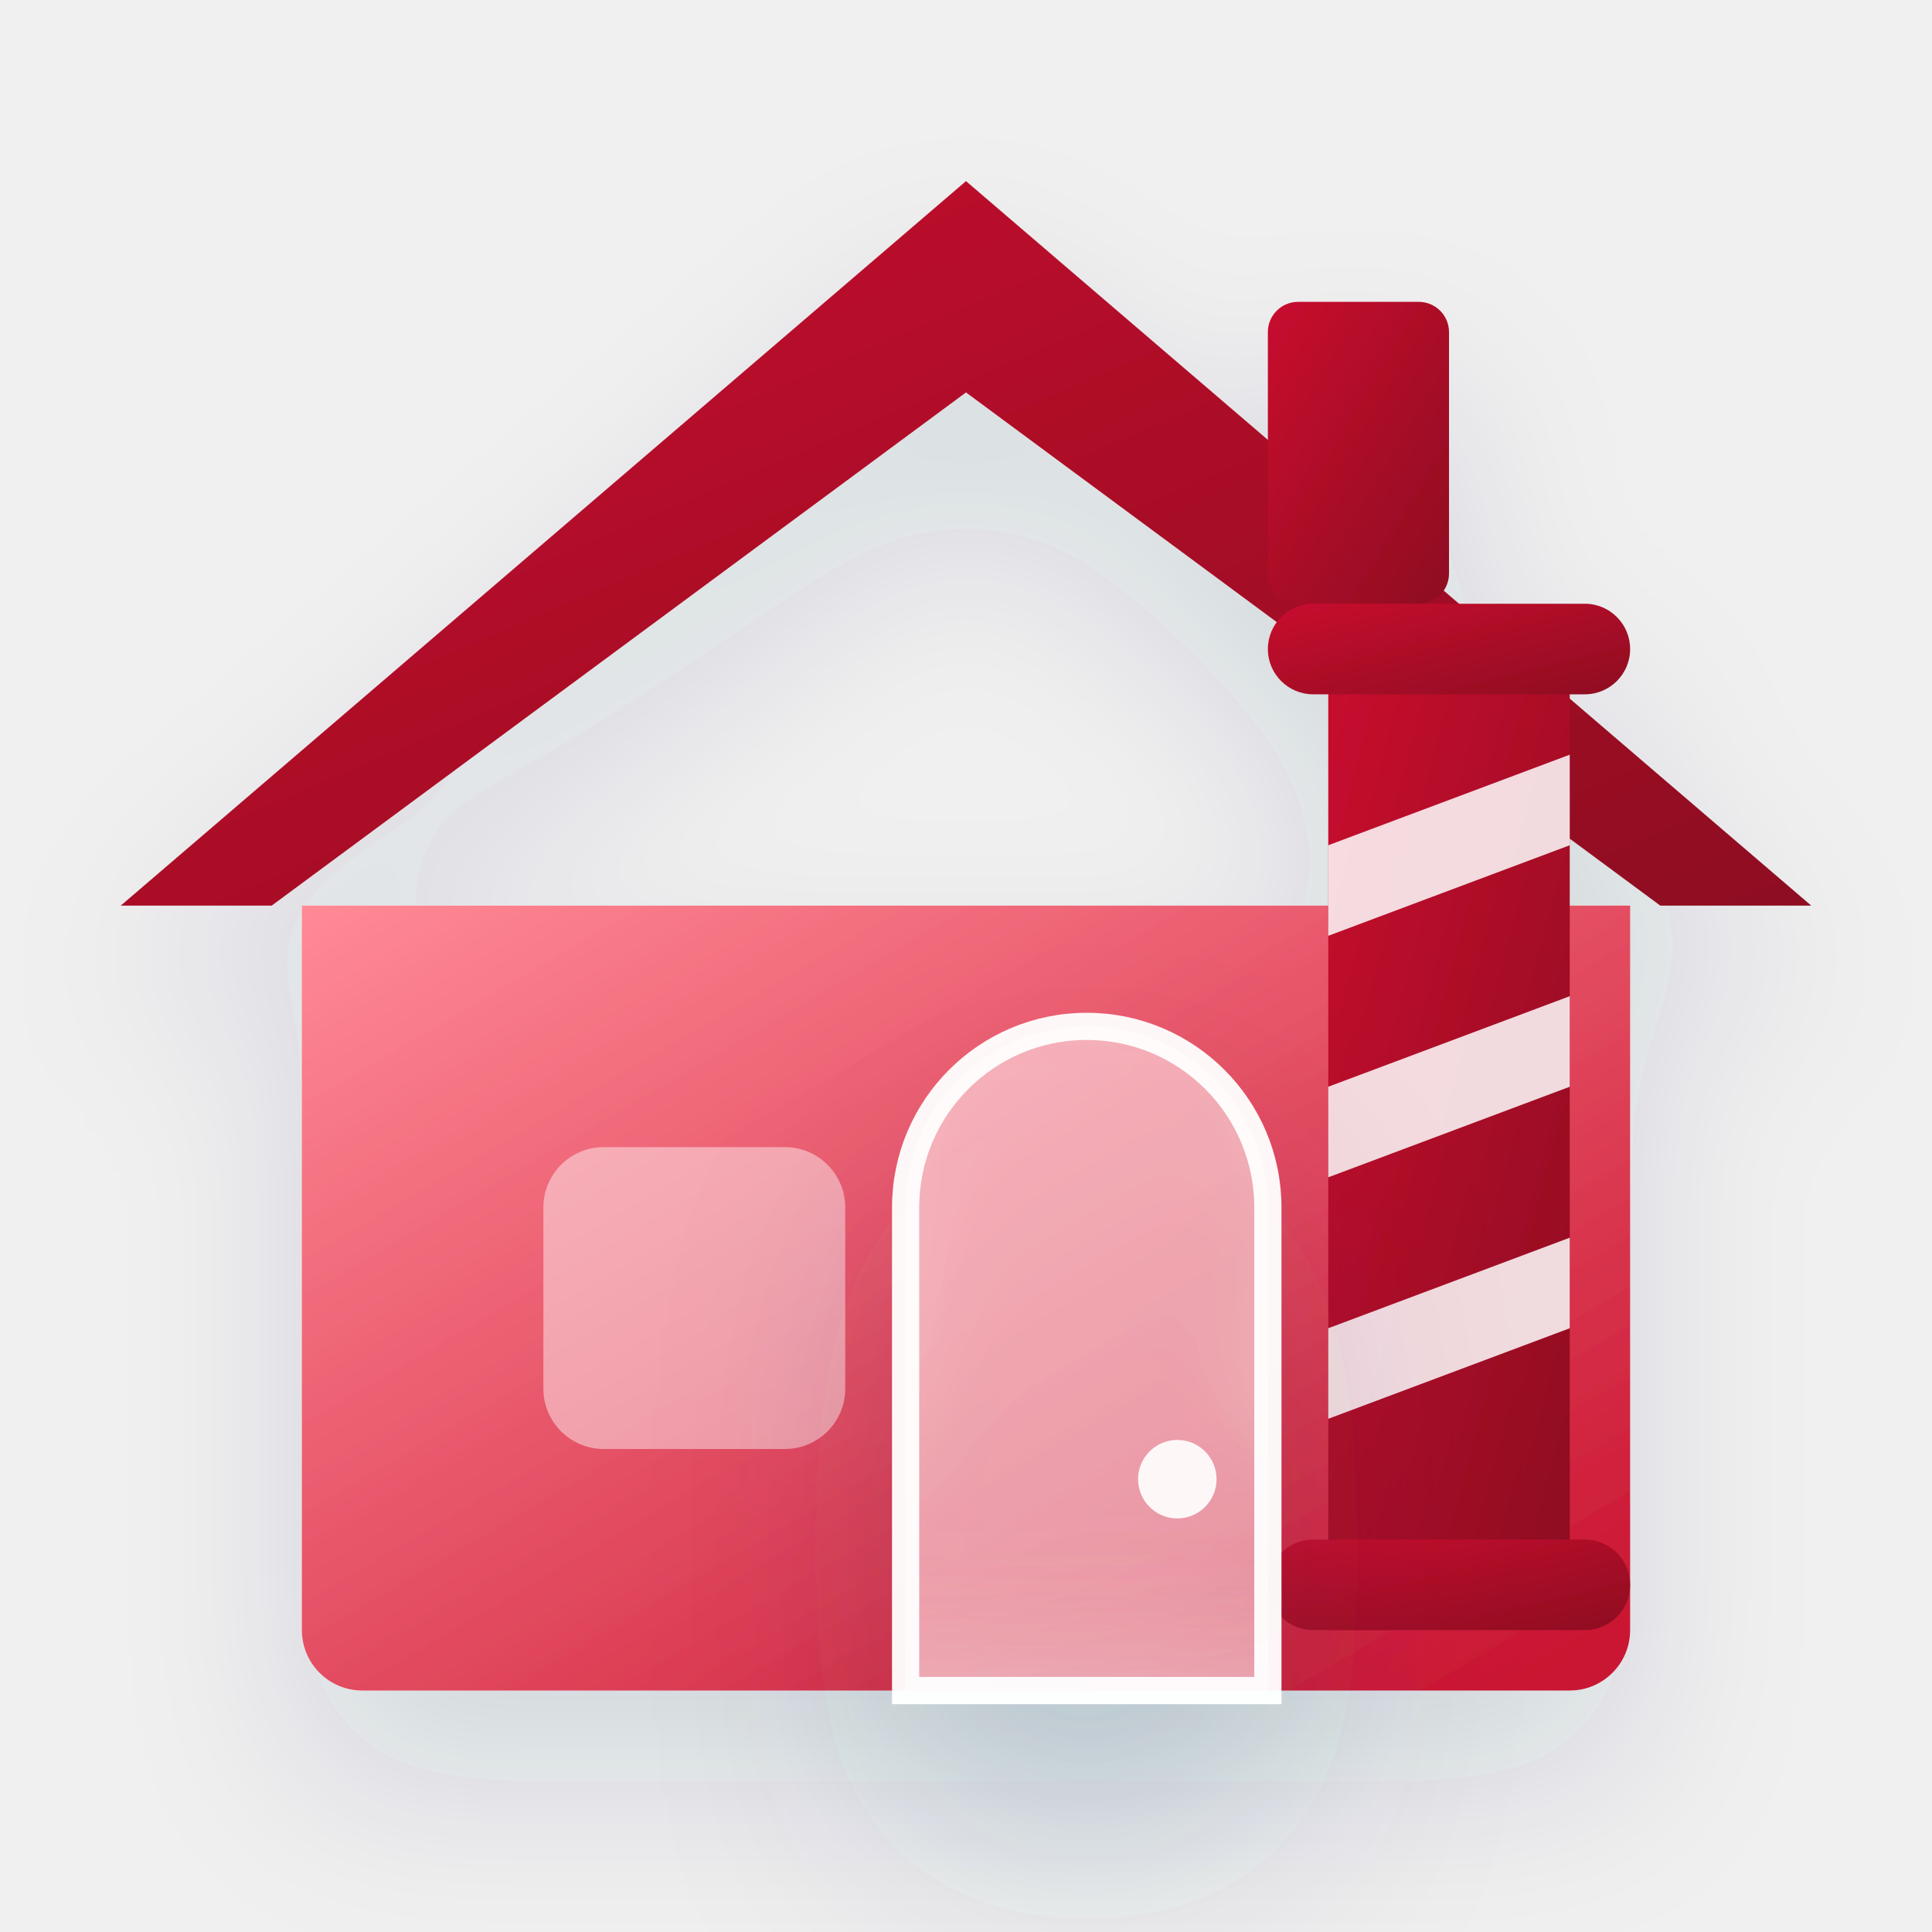
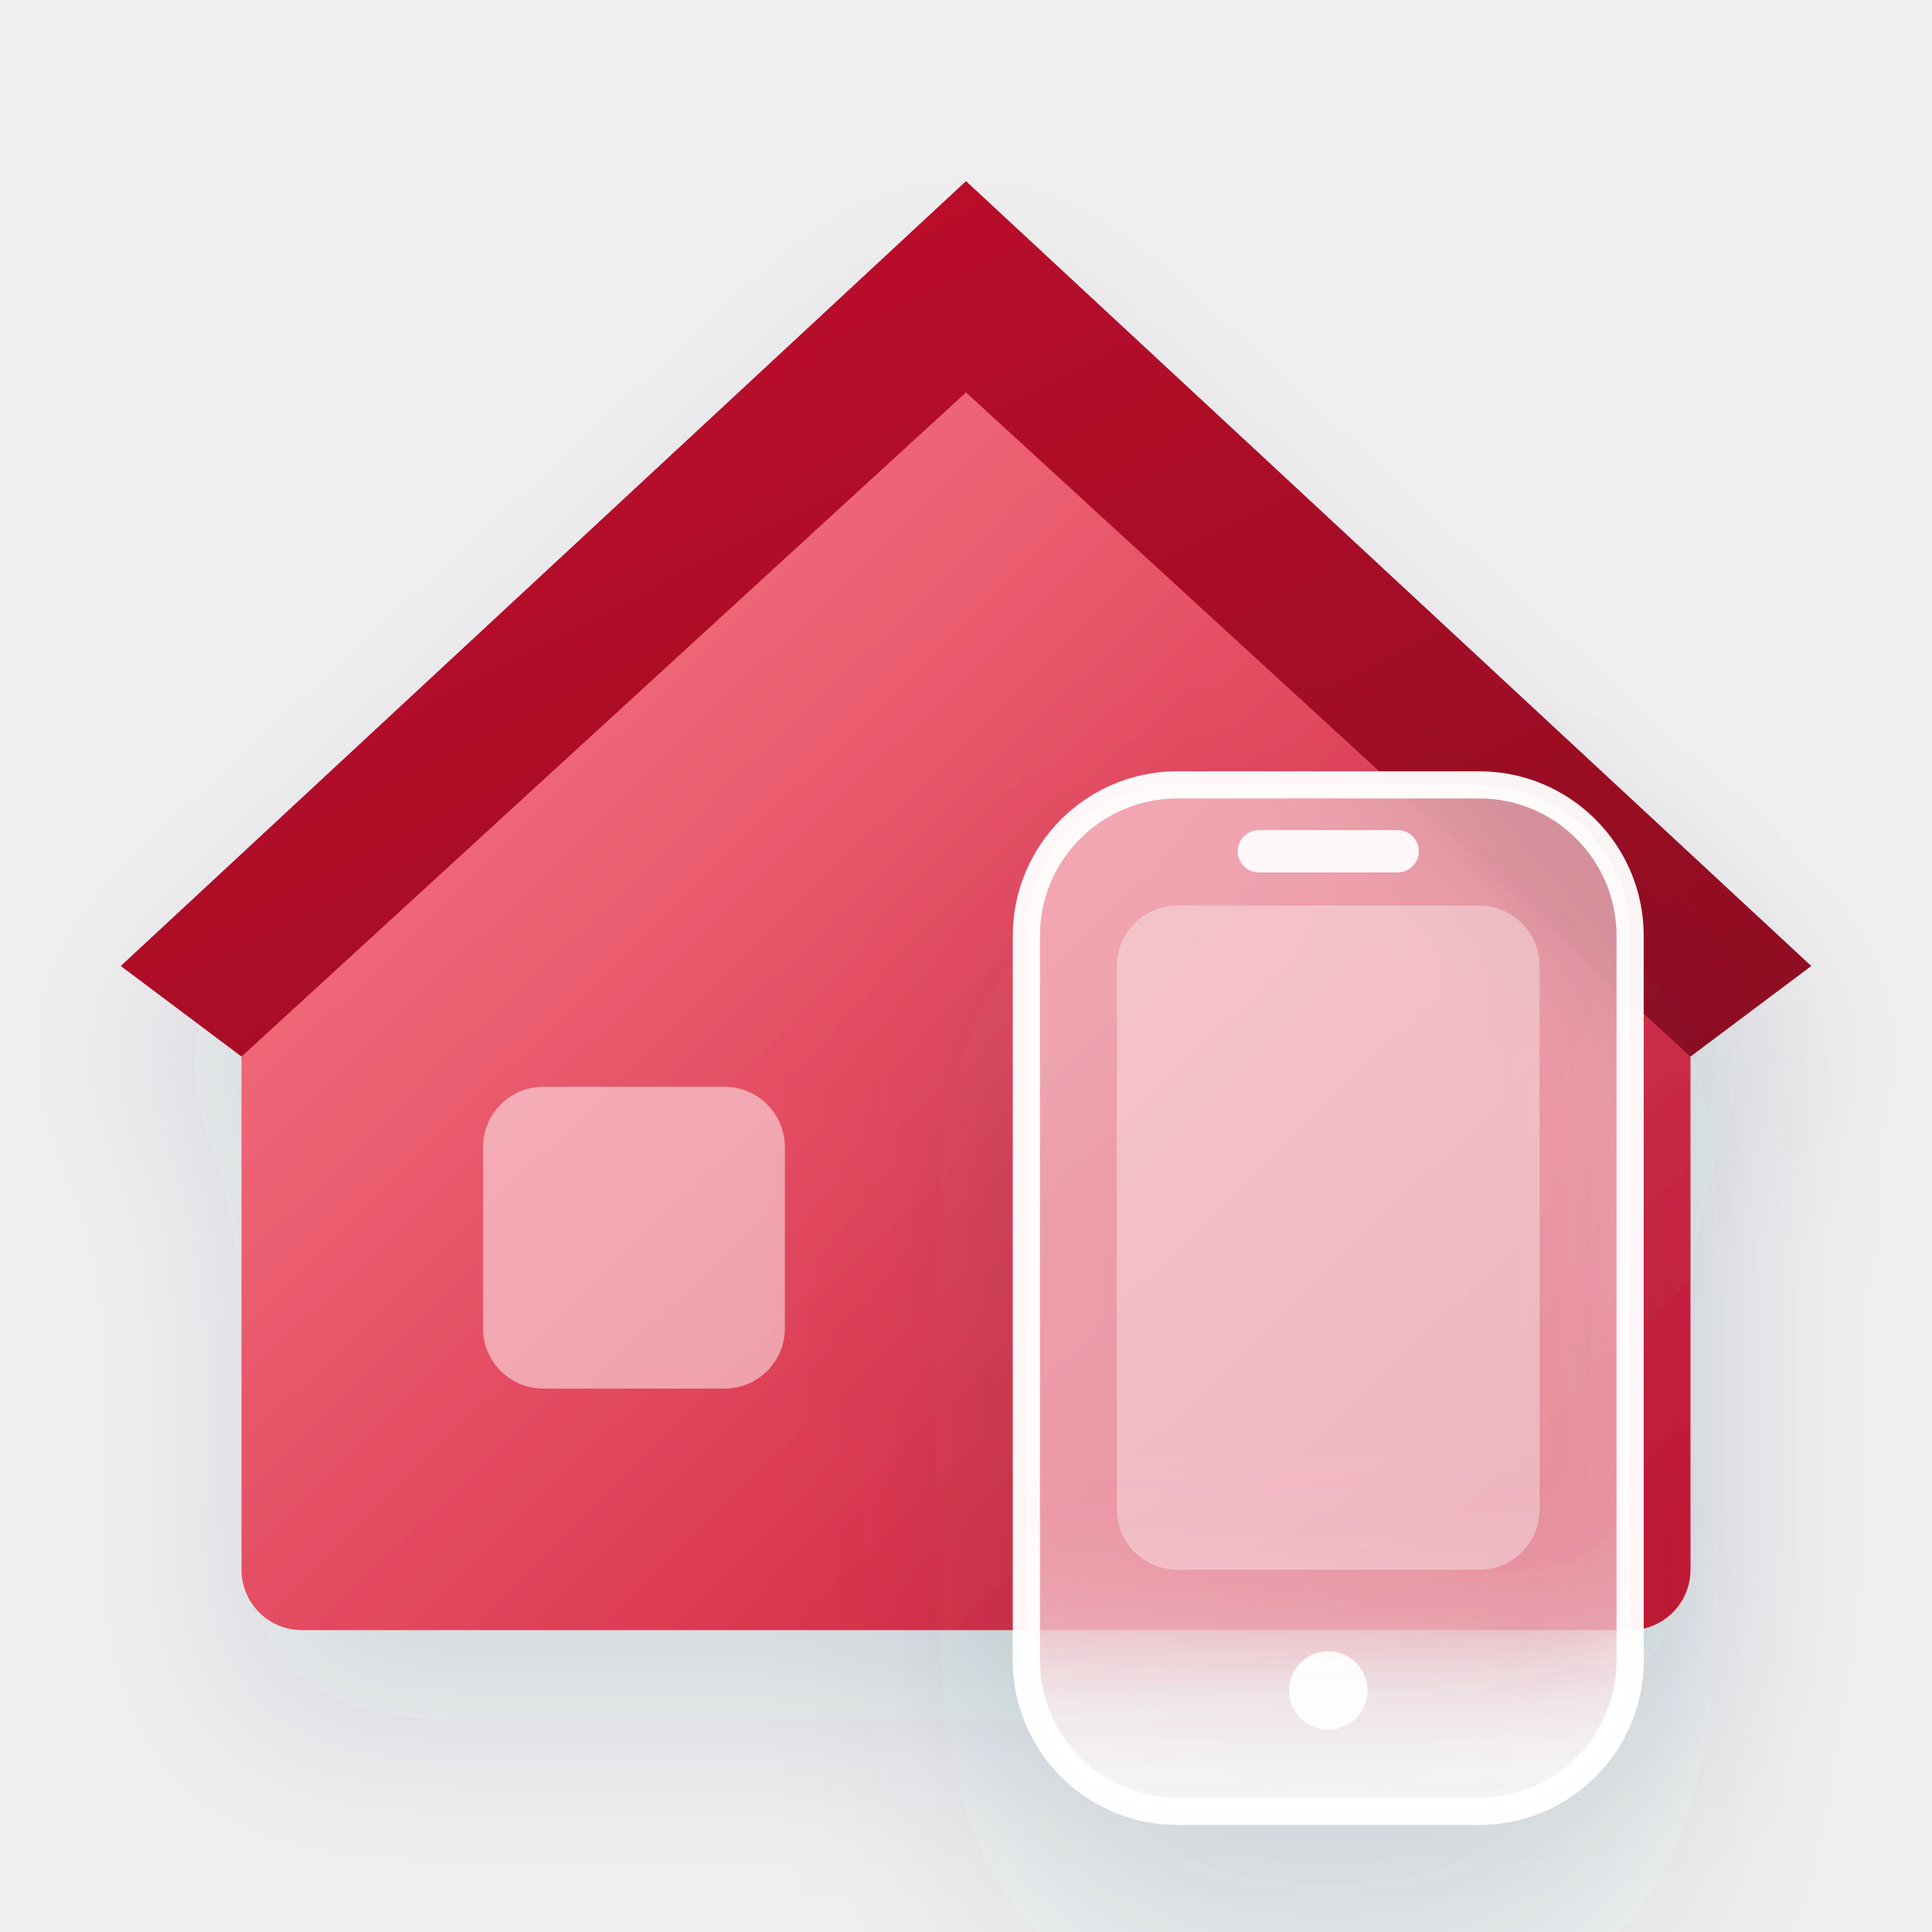
<svg xmlns="http://www.w3.org/2000/svg" xmlns:xlink="http://www.w3.org/1999/xlink" viewBox="0 0 64 64" width="64" height="64">
  <defs>
    <linearGradient id="mf-house-call-g" x1="0" y1="0" x2="1" y2="1">
      <stop offset="0" stop-color="#FF8A96" />
      <stop offset="1" stop-color="#C8102E" />
    </linearGradient>
    <linearGradient id="mf-house-call-g2" x1="0" y1="0" x2="1" y2="1">
      <stop offset="0" stop-color="#C8102E" />
      <stop offset="1" stop-color="#8E0B21" />
    </linearGradient>
    <filter id="mf-house-call-blur" x="-30%" y="-30%" width="160%" height="160%">
      <feGaussianBlur stdDeviation="2.4" />
    </filter>
    <filter id="mf-house-call-sh" x="-40%" y="-40%" width="180%" height="200%">
      <feDropShadow dx="0" dy="5" stdDeviation="4" flood-color="#1E3A5F" flood-opacity=".16" />
    </filter>
    <filter id="mf-house-call-sh2" x="-40%" y="-40%" width="180%" height="200%">
      <feDropShadow dx="0" dy="3" stdDeviation="3" flood-color="#1E3A5F" flood-opacity=".12" />
    </filter>
  </defs>
  <defs>
    <g id="mf-house-call-b">
-       <path d="M10 30h44v24a2 2 0 0 1-2 2H12a2 2 0 0 1-2-2Z" fill="url(#mf-house-call-g)" />
-       <path d="M4 30 32 6l28 24-5 0L32 13 9 30Z" fill="url(#mf-house-call-g2)" />
-       <rect x="42" y="10" width="6" height="10" rx="1" fill="url(#mf-house-call-g2)" />
-       <rect x="18" y="38" width="10" height="10" rx="2" fill="#fff" fill-opacity=".45" />
-       <path d="M44 22h8v30h-8Z" fill="url(#mf-house-call-g2)" />
-       <g fill="#fff" fill-opacity=".85">
-         <path d="M44 28l8-3v3l-8 3ZM44 36l8-3v3l-8 3ZM44 44l8-3v3l-8 3Z" />
-       </g>
-       <rect x="42" y="20" width="12" height="3" rx="1.5" fill="url(#mf-house-call-g2)" />
-       <rect x="42" y="51" width="12" height="3" rx="1.5" fill="url(#mf-house-call-g2)" />
+       <path d="M8 30 32 8l24 22v22a2 2 0 0 1-2 2H10a2 2 0 0 1-2-2Z" fill="url(#mf-house-call-g)" />
+       <path d="M4 32 32 6l28 26-4 3L32 13 8 35Z" fill="url(#mf-house-call-g2)" />
+       <rect x="16" y="36" width="10" height="10" rx="2" fill="#fff" fill-opacity=".5" />
    </g>
    <clipPath id="mf-house-call-c">
-       <path d="M30 56V40a6 6 0 0 1 12 0v16Z" />
+       <path d="M39 26h10a5 5 0 0 1 5 5v24a5 5 0 0 1 -5 5h-10a5 5 0 0 1 -5 -5v-24a5 5 0 0 1 5 -5Z" />
    </clipPath>
  </defs>
  <g filter="url(#mf-house-call-sh2)">
    <use href="#mf-house-call-b" xlink:href="#mf-house-call-b" />
  </g>
  <g filter="url(#mf-house-call-sh)">
    <g clip-path="url(#mf-house-call-c)">
      <rect width="64" height="64" fill="#fff" fill-opacity=".35" />
      <use href="#mf-house-call-b" xlink:href="#mf-house-call-b" filter="url(#mf-house-call-blur)" opacity=".85" />
    </g>
-     <path d="M30 56V40a6 6 0 0 1 12 0v16Z" fill="#fff" fill-opacity=".48" />
-     <path d="M30 56V40a6 6 0 0 1 12 0v16Z" fill="none" stroke="#fff" stroke-opacity=".95" stroke-width=".9" />
+     <path d="M39 26h10a5 5 0 0 1 5 5v24a5 5 0 0 1 -5 5h-10a5 5 0 0 1 -5 -5v-24a5 5 0 0 1 5 -5Z" fill="#fff" fill-opacity=".48" />
+     <path d="M39 26h10a5 5 0 0 1 5 5v24a5 5 0 0 1 -5 5h-10a5 5 0 0 1 -5 -5v-24a5 5 0 0 1 5 -5Z" fill="none" stroke="#fff" stroke-opacity=".95" stroke-width=".9" />
    <g fill="#fff" fill-opacity=".92">
-       <circle cx="39" cy="49" r="1.3" />
+       <rect x="37" y="30" width="14" height="22" rx="2" fill="#fff" fill-opacity=".35" />
+       <circle cx="44" cy="56" r="1.3" />
+       <rect x="41" y="27.5" width="6" height="1.4" rx=".7" />
    </g>
  </g>
</svg>
